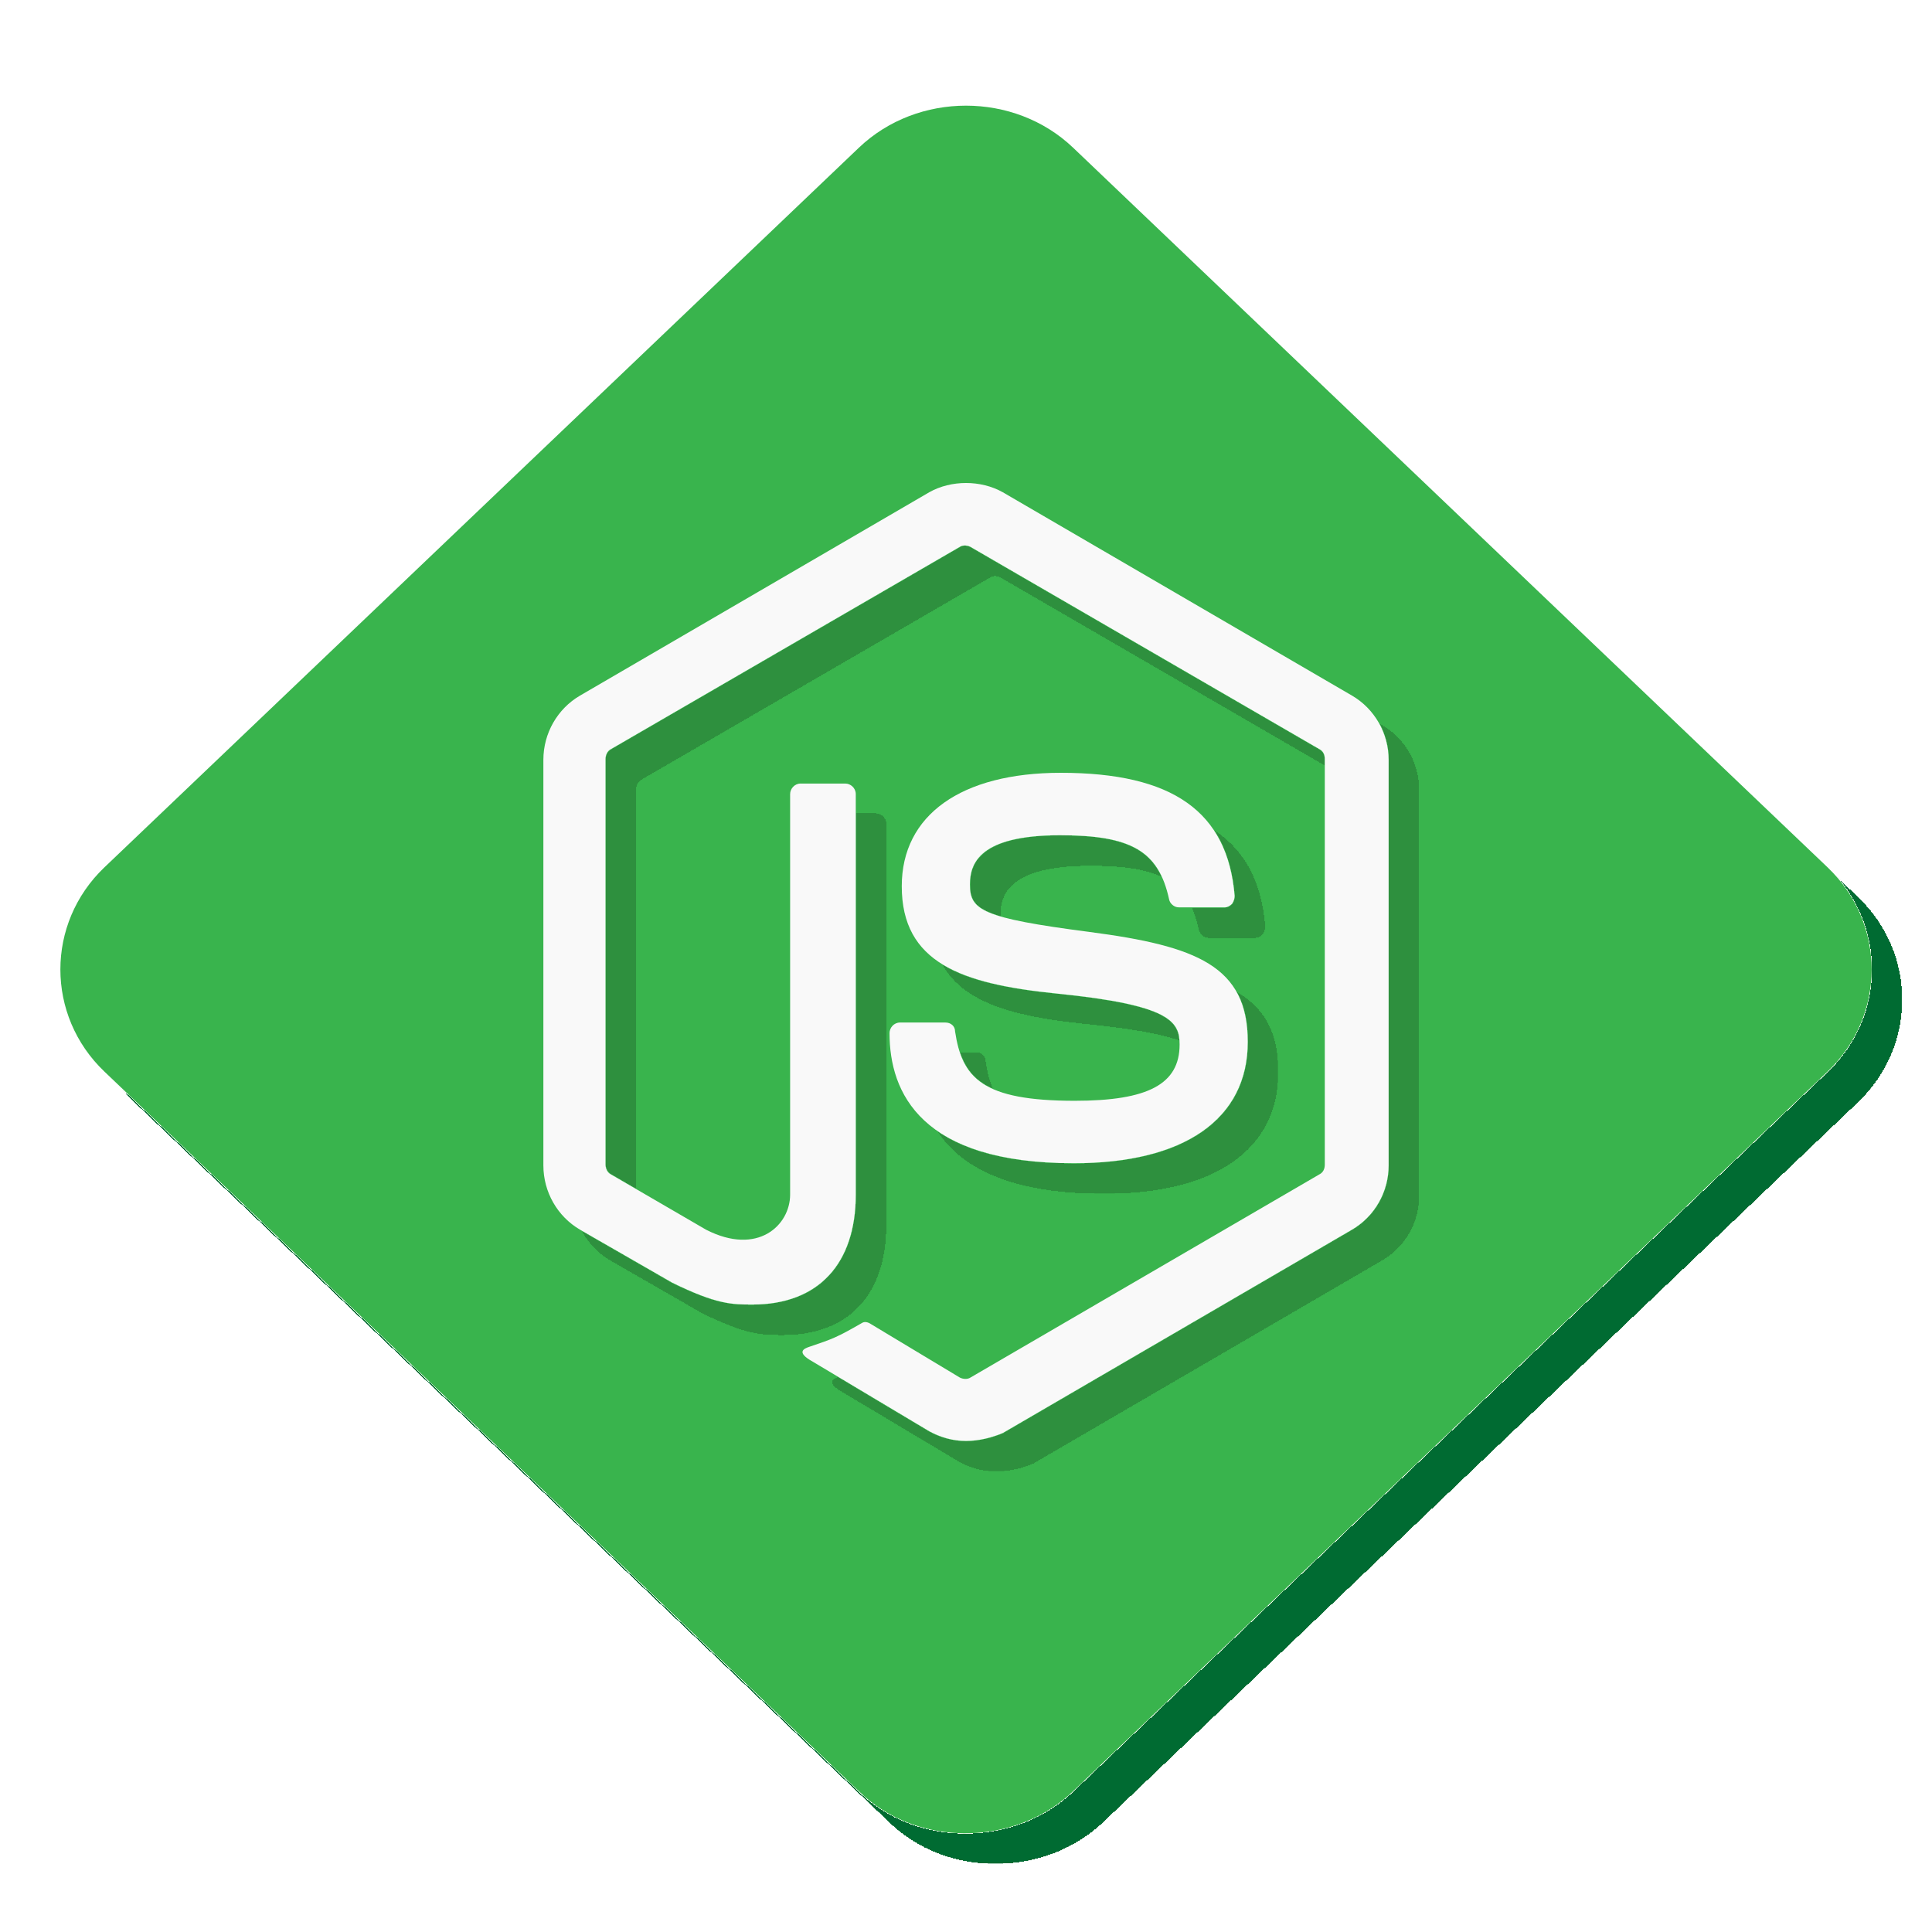
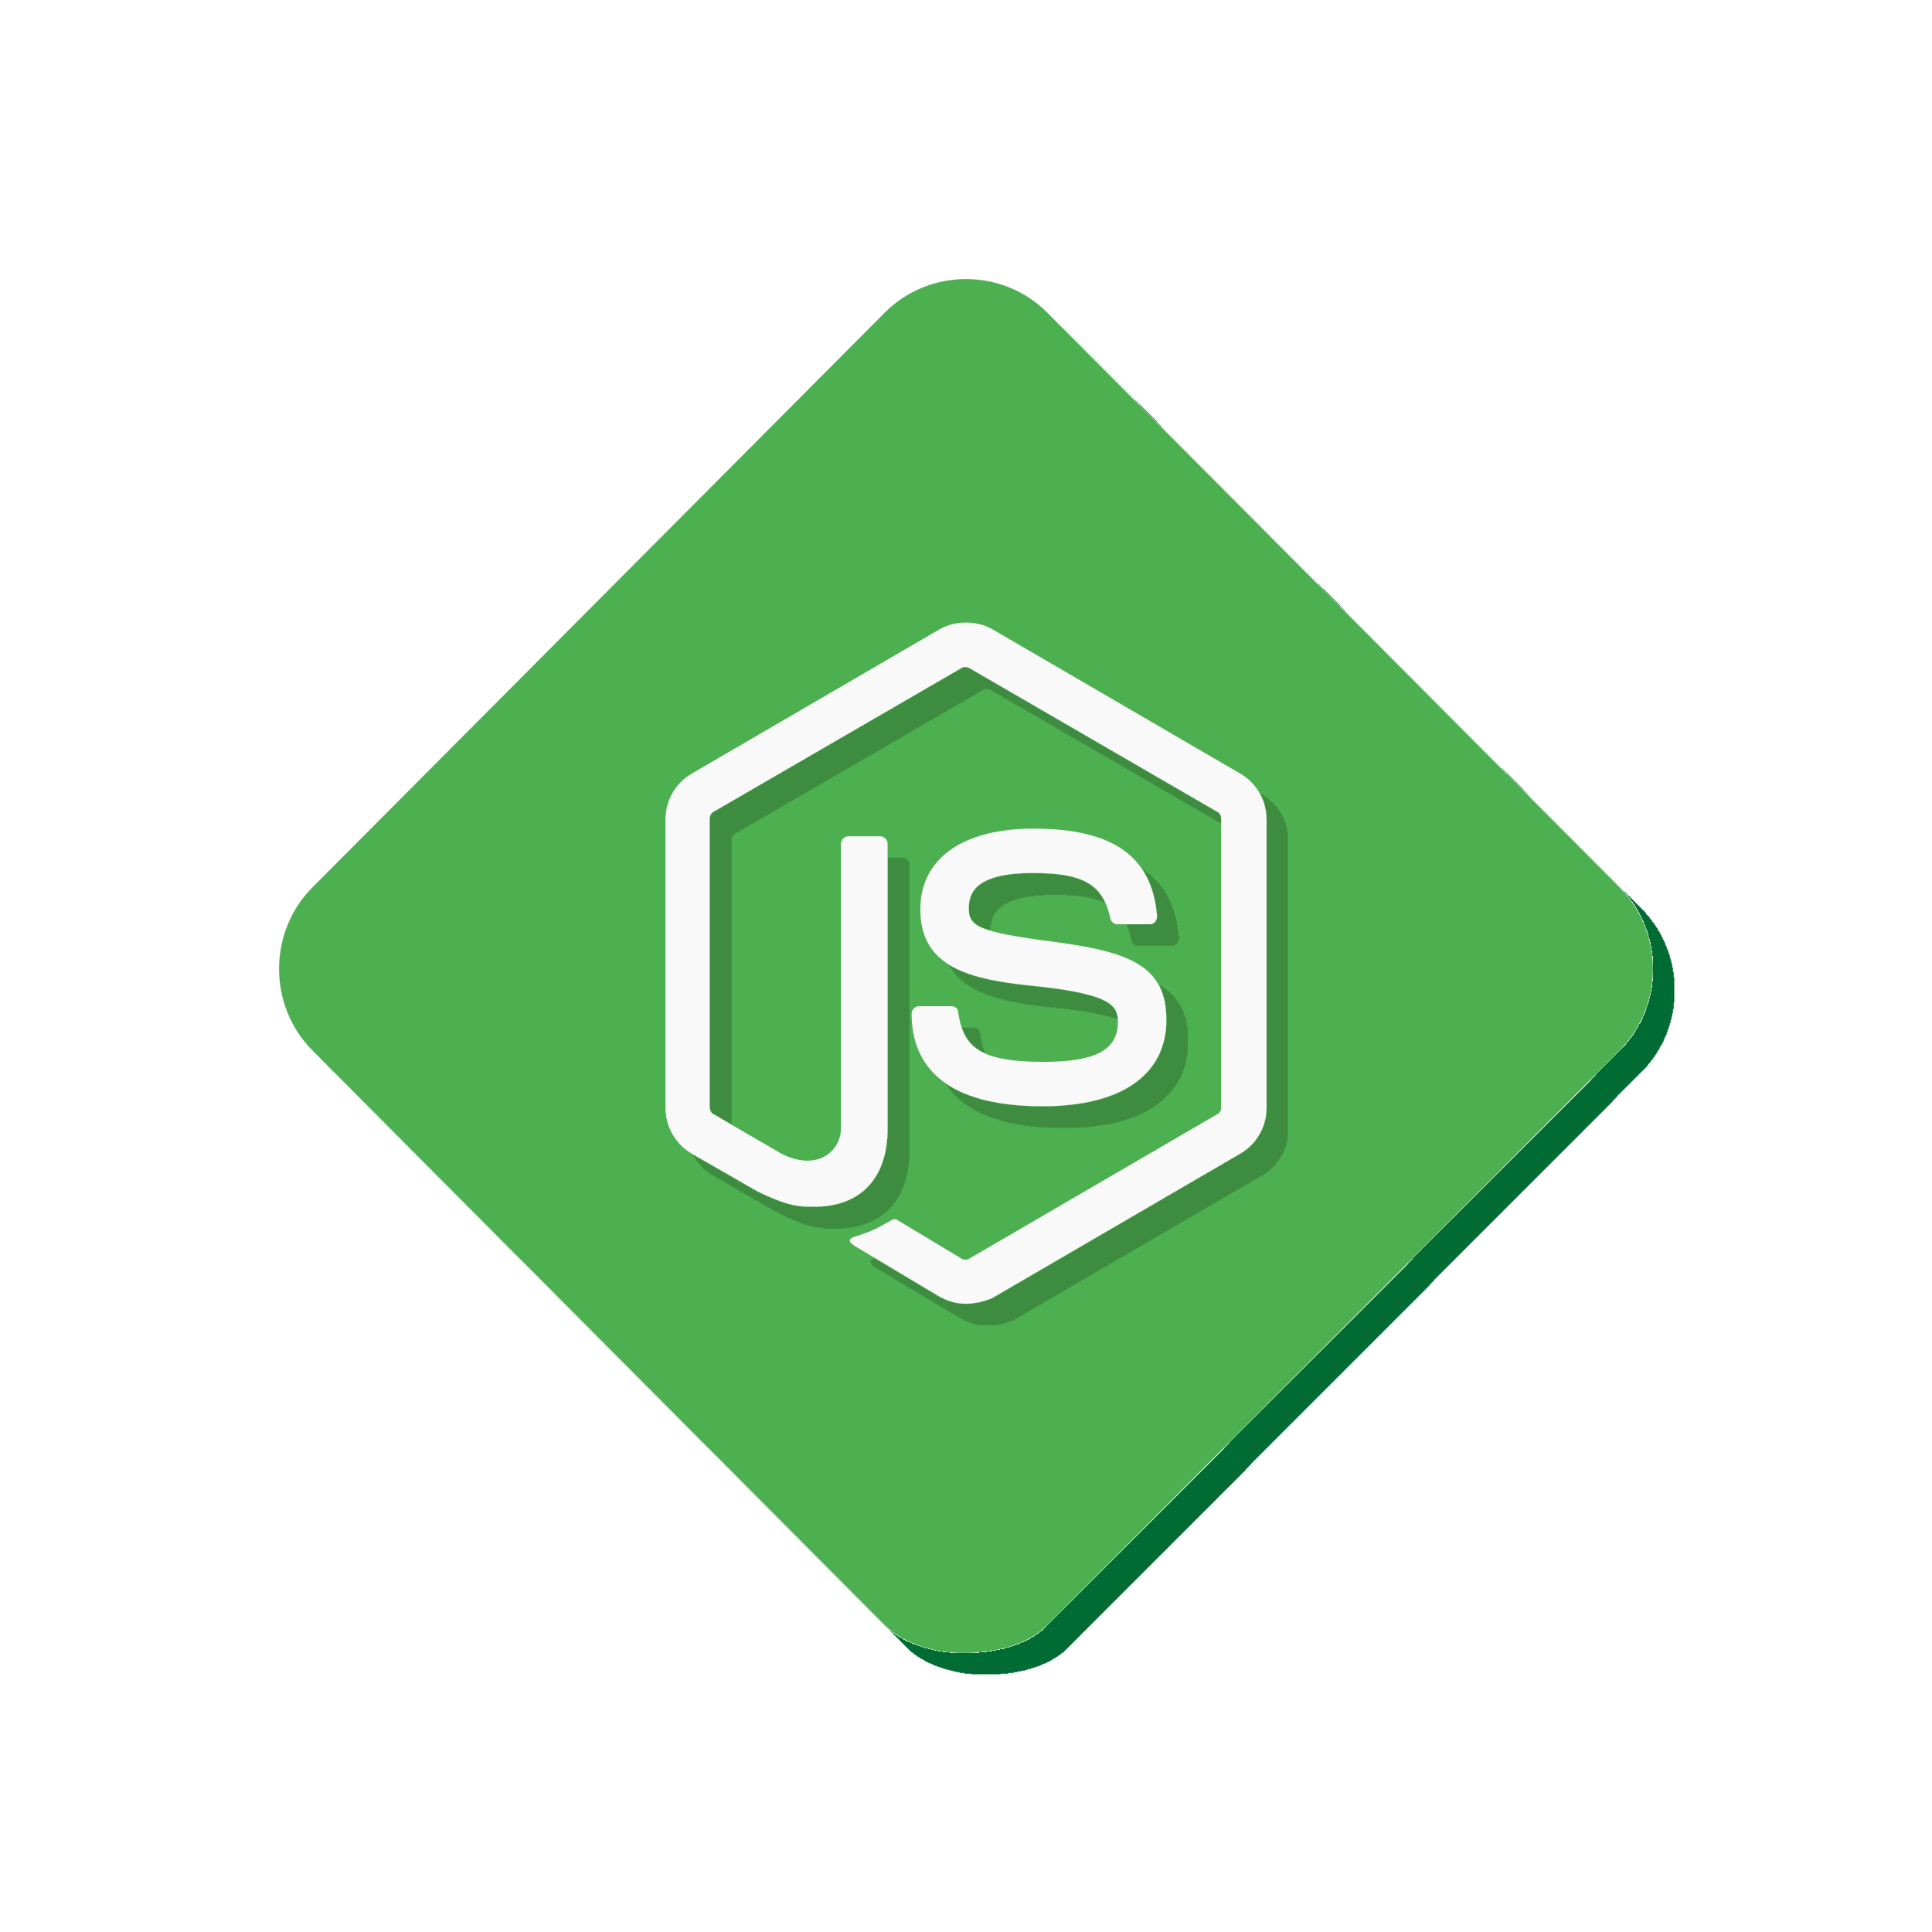
- <svg xmlns="http://www.w3.org/2000/svg" viewBox="0 0 128 128" fill="none">
-   <g filter="url(#filter0_d_95_896)">
-     <path d="M56.905 118.676L6.919 70.997C3.027 67.285 3.027 61.175 6.919 57.463L56.905 9.784C60.797 6.072 67.203 6.072 71.095 9.784L121.081 57.463C124.973 61.175 124.973 67.285 121.081 70.997L71.095 118.676C69.853 119.86 68.345 120.667 66.743 121.095C64.58 121.674 62.251 121.565 60.179 120.769C58.972 120.305 57.852 119.607 56.905 118.676Z" fill="#39B44D" />
+ <svg xmlns="http://www.w3.org/2000/svg" width="180" height="180" viewBox="0 0 180 180" fill="none">
+   <g filter="url(#filter0_d_2_495)">
+     <path d="M82.432 151.412L29.113 97.869C24.962 93.7 24.962 86.839 29.113 82.67L82.432 29.127C86.584 24.958 93.416 24.958 97.568 29.127L150.886 82.67C155.038 86.839 155.038 93.7 150.886 97.869L97.568 151.412C95.615 153.372 92.585 153.985 89.796 154C87.203 154.014 84.222 153.208 82.432 151.412Z" fill="#4CAF50" />
  </g>
-   <g filter="url(#filter1_d_95_896)">
-     <path d="M64.002 95.467C63.131 95.467 62.32 95.233 61.567 94.825L53.856 90.219C52.696 89.578 53.277 89.344 53.624 89.228C55.189 88.703 55.479 88.586 57.102 87.654C57.277 87.537 57.508 87.595 57.681 87.712L63.595 91.269C63.827 91.385 64.115 91.385 64.29 91.269L87.422 77.8C87.652 77.683 87.771 77.45 87.771 77.159V50.279C87.771 49.987 87.652 49.754 87.422 49.638L64.29 36.227C64.059 36.111 63.768 36.111 63.595 36.227L40.464 49.638C40.232 49.754 40.116 50.046 40.116 50.279V77.159C40.116 77.392 40.232 77.683 40.464 77.8L46.782 81.473C50.203 83.222 52.348 81.181 52.348 79.141V52.611C52.348 52.262 52.638 51.912 53.045 51.912H56.002C56.349 51.912 56.697 52.203 56.697 52.611V79.141C56.697 83.747 54.204 86.429 49.855 86.429C48.523 86.429 47.48 86.429 44.522 84.972L38.435 81.473C36.928 80.598 36 78.966 36 77.216V50.337C36 48.588 36.928 46.956 38.435 46.081L61.567 32.612C63.015 31.796 64.986 31.796 66.436 32.612L89.566 46.081C91.073 46.956 92 48.588 92 50.337V77.216C92 78.966 91.073 80.598 89.566 81.473L66.436 94.942C65.74 95.234 64.87 95.467 64.002 95.467Z" fill="#F9F9F9" />
+   <g filter="url(#filter1_d_2_495)">
+     <path d="M90.002 121.467C89.131 121.467 88.32 121.233 87.567 120.825L79.856 116.219C78.696 115.578 79.277 115.344 79.624 115.228C81.189 114.703 81.479 114.586 83.102 113.654C83.277 113.537 83.508 113.595 83.681 113.712L89.595 117.269C89.827 117.385 90.115 117.385 90.29 117.269L113.422 103.8C113.652 103.683 113.771 103.45 113.771 103.158V76.279C113.771 75.987 113.652 75.754 113.422 75.638L90.29 62.227C90.059 62.111 89.768 62.111 89.595 62.227L66.464 75.638C66.232 75.754 66.116 76.046 66.116 76.279V103.158C66.116 103.392 66.232 103.683 66.464 103.8L72.782 107.473C76.203 109.222 78.348 107.182 78.348 105.141V78.611C78.348 78.262 78.638 77.912 79.045 77.912H82.002C82.349 77.912 82.697 78.203 82.697 78.611V105.141C82.697 109.747 80.204 112.429 75.855 112.429C74.523 112.429 73.48 112.429 70.522 110.972L64.435 107.473C62.928 106.598 62 104.966 62 103.217V76.337C62 74.588 62.928 72.956 64.435 72.081L87.567 58.612C89.015 57.796 90.986 57.796 92.436 58.612L115.566 72.081C117.073 72.956 118 74.588 118 76.337V103.217C118 104.966 117.073 106.598 115.566 107.473L92.436 120.942C91.74 121.233 90.87 121.467 90.002 121.467Z" fill="#F9F9F9" />
  </g>
-   <g filter="url(#filter2_d_95_896)">
-     <path d="M71.148 77.067C61.018 77.067 58.934 72.406 58.934 68.445C58.934 68.095 59.223 67.745 59.628 67.745H62.638C62.987 67.745 63.275 67.978 63.275 68.328C63.738 71.415 65.07 72.93 71.206 72.93C76.068 72.93 78.152 71.823 78.152 69.202C78.152 67.687 77.571 66.58 69.99 65.823C63.681 65.182 59.744 63.784 59.744 58.715C59.744 53.997 63.681 51.2 70.279 51.2C77.689 51.2 81.335 53.763 81.798 59.356C81.798 59.531 81.741 59.706 81.627 59.881C81.507 59.997 81.335 60.114 81.159 60.114H78.092C77.805 60.114 77.514 59.881 77.457 59.589C76.761 56.385 74.966 55.337 70.221 55.337C64.895 55.337 64.26 57.201 64.26 58.599C64.26 60.288 65.011 60.813 72.188 61.745C79.308 62.677 82.667 64.017 82.667 69.027C82.667 74.154 78.44 77.067 71.148 77.067Z" fill="#F9F9F9" />
+   <g filter="url(#filter2_d_2_495)">
+     <path d="M97.148 103.067C87.018 103.067 84.934 98.406 84.934 94.445C84.934 94.095 85.223 93.745 85.628 93.745H88.638C88.987 93.745 89.275 93.978 89.275 94.328C89.738 97.415 91.07 98.93 97.206 98.93C102.068 98.93 104.152 97.823 104.152 95.202C104.152 93.687 103.571 92.58 95.99 91.823C89.681 91.182 85.744 89.784 85.744 84.715C85.744 79.997 89.681 77.2 96.279 77.2C103.689 77.2 107.335 79.763 107.798 85.356C107.798 85.531 107.741 85.706 107.627 85.881C107.507 85.997 107.335 86.114 107.159 86.114H104.092C103.805 86.114 103.514 85.881 103.457 85.589C102.761 82.385 100.966 81.337 96.221 81.337C90.895 81.337 90.26 83.201 90.26 84.599C90.26 86.288 91.011 86.813 98.188 87.745C105.308 88.677 108.667 90.017 108.667 95.027C108.667 100.154 104.44 103.067 97.148 103.067Z" fill="#F9F9F9" />
  </g>
  <defs>
-     <filter id="filter0_d_95_896" x="4" y="7" width="122" height="116.46" filterUnits="userSpaceOnUse" color-interpolation-filters="sRGB">
+     <filter id="filter0_d_2_495" x="26" y="26" width="130" height="130" filterUnits="userSpaceOnUse" color-interpolation-filters="sRGB">
      <feFlood flood-opacity="0" result="BackgroundImageFix" />
      <feColorMatrix in="SourceAlpha" type="matrix" values="0 0 0 0 0 0 0 0 0 0 0 0 0 0 0 0 0 0 127 0" result="hardAlpha" />
      <feOffset dx="2" dy="2" />
      <feComposite in2="hardAlpha" operator="out" />
      <feColorMatrix type="matrix" values="0 0 0 0 0 0 0 0 0 0.42 0 0 0 0 0.196 0 0 0 1 0" />
-       <feBlend mode="normal" in2="BackgroundImageFix" result="effect1_dropShadow_95_896" />
-       <feBlend mode="normal" in="SourceGraphic" in2="effect1_dropShadow_95_896" result="shape" />
+       <feBlend mode="normal" in2="BackgroundImageFix" result="effect1_dropShadow_2_495" />
+       <feBlend mode="normal" in="SourceGraphic" in2="effect1_dropShadow_2_495" result="shape" />
    </filter>
-     <filter id="filter1_d_95_896" x="36" y="32" width="58" height="65.467" filterUnits="userSpaceOnUse" color-interpolation-filters="sRGB">
+     <filter id="filter1_d_2_495" x="62" y="58" width="58" height="65.467" filterUnits="userSpaceOnUse" color-interpolation-filters="sRGB">
      <feFlood flood-opacity="0" result="BackgroundImageFix" />
      <feColorMatrix in="SourceAlpha" type="matrix" values="0 0 0 0 0 0 0 0 0 0 0 0 0 0 0 0 0 0 127 0" result="hardAlpha" />
      <feOffset dx="2" dy="2" />
      <feComposite in2="hardAlpha" operator="out" />
      <feColorMatrix type="matrix" values="0 0 0 0 0 0 0 0 0 0 0 0 0 0 0 0 0 0 0.2 0" />
-       <feBlend mode="normal" in2="BackgroundImageFix" result="effect1_dropShadow_95_896" />
-       <feBlend mode="normal" in="SourceGraphic" in2="effect1_dropShadow_95_896" result="shape" />
+       <feBlend mode="normal" in2="BackgroundImageFix" result="effect1_dropShadow_2_495" />
+       <feBlend mode="normal" in="SourceGraphic" in2="effect1_dropShadow_2_495" result="shape" />
    </filter>
-     <filter id="filter2_d_95_896" x="58.934" y="51.2" width="25.733" height="27.867" filterUnits="userSpaceOnUse" color-interpolation-filters="sRGB">
+     <filter id="filter2_d_2_495" x="84.934" y="77.2" width="25.733" height="27.867" filterUnits="userSpaceOnUse" color-interpolation-filters="sRGB">
      <feFlood flood-opacity="0" result="BackgroundImageFix" />
      <feColorMatrix in="SourceAlpha" type="matrix" values="0 0 0 0 0 0 0 0 0 0 0 0 0 0 0 0 0 0 127 0" result="hardAlpha" />
      <feOffset dx="2" dy="2" />
      <feComposite in2="hardAlpha" operator="out" />
      <feColorMatrix type="matrix" values="0 0 0 0 0 0 0 0 0 0 0 0 0 0 0 0 0 0 0.2 0" />
-       <feBlend mode="normal" in2="BackgroundImageFix" result="effect1_dropShadow_95_896" />
-       <feBlend mode="normal" in="SourceGraphic" in2="effect1_dropShadow_95_896" result="shape" />
+       <feBlend mode="normal" in2="BackgroundImageFix" result="effect1_dropShadow_2_495" />
+       <feBlend mode="normal" in="SourceGraphic" in2="effect1_dropShadow_2_495" result="shape" />
    </filter>
  </defs>
</svg>
